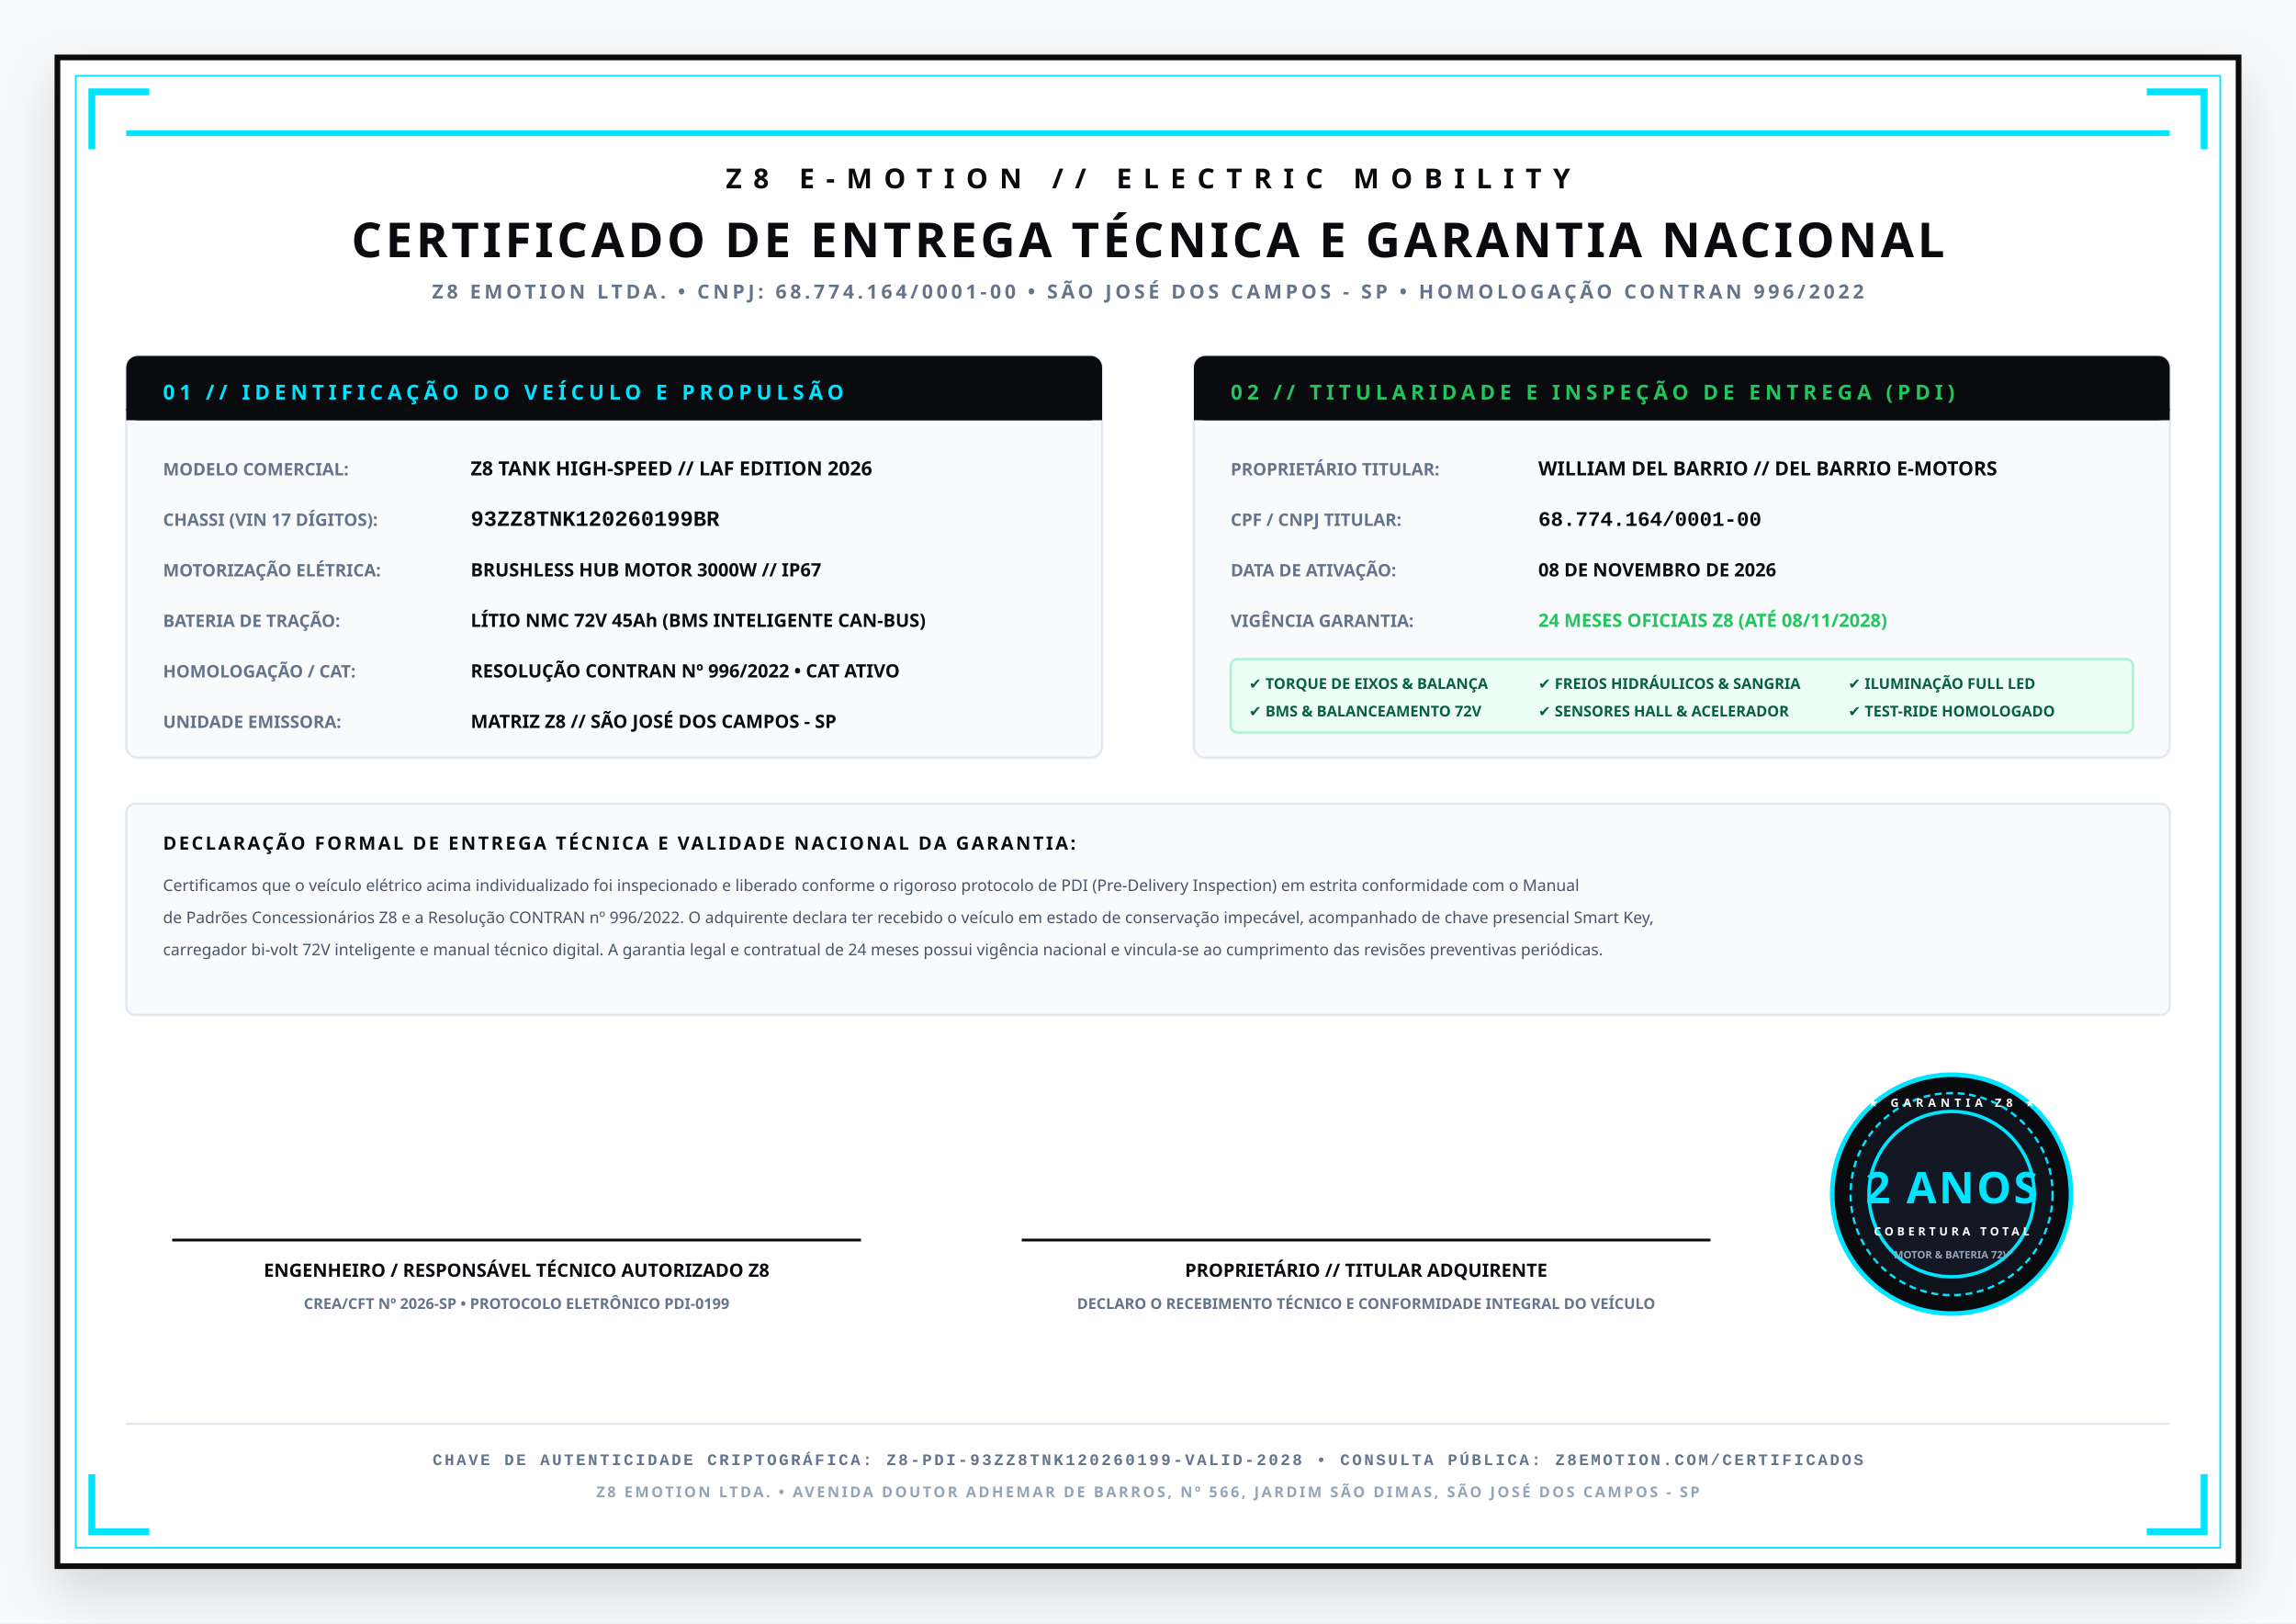
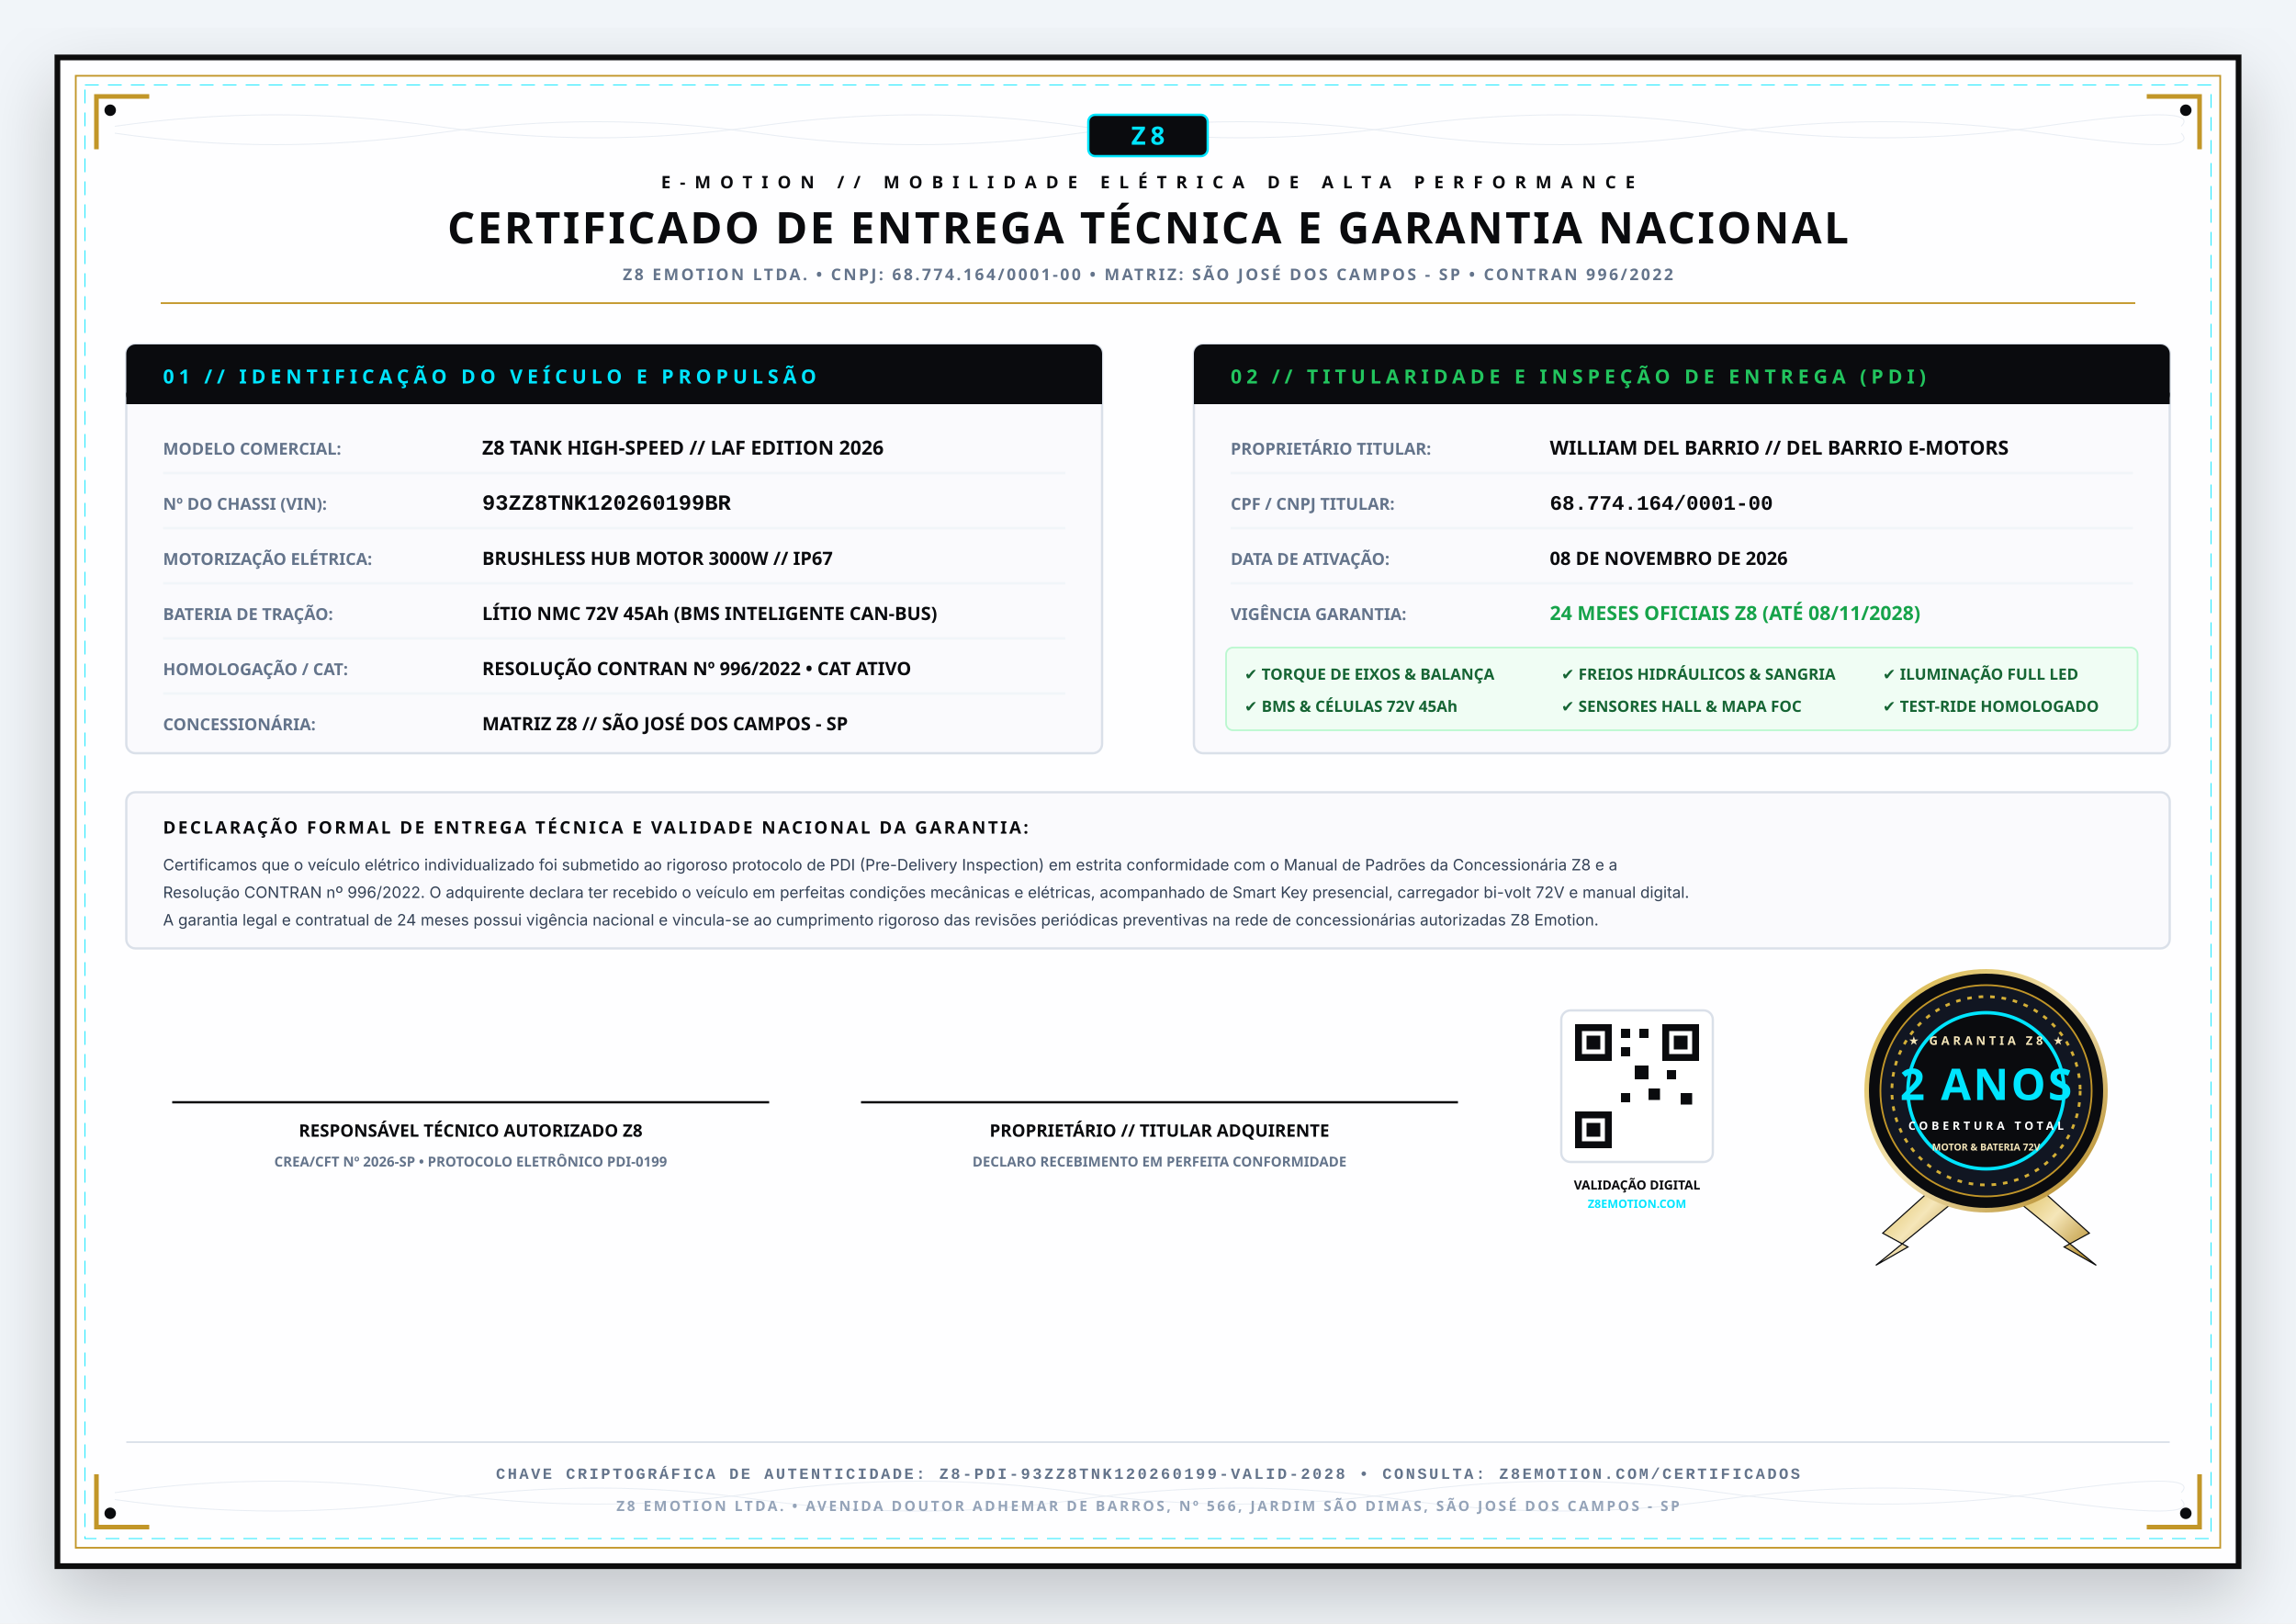
<svg xmlns="http://www.w3.org/2000/svg" viewBox="0 0 1000 707" width="100%" height="100%">
  <defs>
    <filter id="certShadow" x="-5%" y="-5%" width="110%" height="110%">
-       <feDropShadow dx="0" dy="10" stdDeviation="12" flood-color="#000000" flood-opacity="0.15" />
+       <feDropShadow dx="0" dy="12" stdDeviation="15" flood-color="#000000" flood-opacity="0.2" />
    </filter>
+     <linearGradient id="goldGrad" x1="0%" y1="0%" x2="100%" y2="100%">
+       <stop offset="0%" stop-color="#D4AF37" />
+       <stop offset="50%" stop-color="#F5E6B9" />
+       <stop offset="100%" stop-color="#AA7C11" />
+     </linearGradient>
+     <linearGradient id="cyanGrad" x1="0%" y1="0%" x2="100%" y2="0%">
+       <stop offset="0%" stop-color="#00E5FF" />
+       <stop offset="100%" stop-color="#0077B6" />
+     </linearGradient>
  </defs>
-   <rect width="1000" height="707" fill="#F8FAFC" />
-   <rect x="25" y="25" width="950" height="657" fill="#FFFFFF" stroke="#0A0B0E" stroke-width="2.5" filter="url(#certShadow)" />
-   <rect x="33" y="33" width="934" height="641" fill="none" stroke="#00E5FF" stroke-width="0.75" />
-   <path d="M 40,65 L 40,40 L 65,40" fill="none" stroke="#00E5FF" stroke-width="3" />
-   <path d="M 960,65 L 960,40 L 935,40" fill="none" stroke="#00E5FF" stroke-width="3" />
-   <path d="M 40,642 L 40,667 L 65,667" fill="none" stroke="#00E5FF" stroke-width="3" />
-   <path d="M 960,642 L 960,667 L 935,667" fill="none" stroke="#00E5FF" stroke-width="3" />
-   <line x1="55" y1="58" x2="945" y2="58" stroke="#00E5FF" stroke-width="2.5" />
-   <text x="500" y="82" text-anchor="middle" font-family="'Outfit', 'Montserrat', sans-serif" font-size="12" font-weight="800" letter-spacing="5" fill="#0A0B0E">Z8 E-MOTION // ELECTRIC MOBILITY</text>
-   <text x="500" y="112" text-anchor="middle" font-family="'Outfit', 'Montserrat', sans-serif" font-size="21" font-weight="900" letter-spacing="1.5" fill="#0A0B0E">CERTIFICADO DE ENTREGA TÉCNICA E GARANTIA NACIONAL</text>
-   <text x="500" y="130" text-anchor="middle" font-family="'Outfit', 'Montserrat', sans-serif" font-size="8.5" font-weight="600" letter-spacing="1.5" fill="#64748B">Z8 EMOTION LTDA. • CNPJ: 68.774.164/0001-00 • SÃO JOSÉ DOS CAMPOS - SP • HOMOLOGAÇÃO CONTRAN 996/2022</text>
-   <g transform="translate(55, 155)">
-     <rect width="425" height="175" rx="5" fill="#F8FAFC" stroke="#E2E8F0" stroke-width="1" />
-     <rect width="425" height="28" rx="5" fill="#0A0B0E" />
-     <rect x="0" y="23" width="425" height="5" fill="#0A0B0E" />
-     <text x="16" y="19" font-family="'Outfit', sans-serif" font-size="9" font-weight="800" letter-spacing="2" fill="#00E5FF">01 // IDENTIFICAÇÃO DO VEÍCULO E PROPULSÃO</text>
-     <text x="16" y="52" font-family="'Outfit', sans-serif" font-size="7.5" font-weight="700" fill="#64748B">MODELO COMERCIAL:</text>
-     <text x="150" y="52" font-family="'Outfit', sans-serif" font-size="8.5" font-weight="800" fill="#0A0B0E">Z8 TANK HIGH-SPEED // LAF EDITION 2026</text>
-     <text x="16" y="74" font-family="'Outfit', sans-serif" font-size="7.5" font-weight="700" fill="#64748B">CHASSI (VIN 17 DÍGITOS):</text>
-     <text x="150" y="74" font-family="'Courier New', monospace" font-size="9.5" font-weight="800" fill="#0A0B0E">93ZZ8TNK120260199BR</text>
-     <text x="16" y="96" font-family="'Outfit', sans-serif" font-size="7.5" font-weight="700" fill="#64748B">MOTORIZAÇÃO ELÉTRICA:</text>
-     <text x="150" y="96" font-family="'Outfit', sans-serif" font-size="8" font-weight="700" fill="#0A0B0E">BRUSHLESS HUB MOTOR 3000W // IP67</text>
-     <text x="16" y="118" font-family="'Outfit', sans-serif" font-size="7.5" font-weight="700" fill="#64748B">BATERIA DE TRAÇÃO:</text>
-     <text x="150" y="118" font-family="'Outfit', sans-serif" font-size="8" font-weight="700" fill="#0A0B0E">LÍTIO NMC 72V 45Ah (BMS INTELIGENTE CAN-BUS)</text>
-     <text x="16" y="140" font-family="'Outfit', sans-serif" font-size="7.5" font-weight="700" fill="#64748B">HOMOLOGAÇÃO / CAT:</text>
-     <text x="150" y="140" font-family="'Outfit', sans-serif" font-size="8" font-weight="700" fill="#0A0B0E">RESOLUÇÃO CONTRAN Nº 996/2022 • CAT ATIVO</text>
-     <text x="16" y="162" font-family="'Outfit', sans-serif" font-size="7.5" font-weight="700" fill="#64748B">UNIDADE EMISSORA:</text>
-     <text x="150" y="162" font-family="'Outfit', sans-serif" font-size="8" font-weight="700" fill="#0A0B0E">MATRIZ Z8 // SÃO JOSÉ DOS CAMPOS - SP</text>
+   <rect width="1000" height="707" fill="#F1F5F9" />
+   <rect x="25" y="25" width="950" height="657" fill="#FEFEFF" stroke="#0A0B0E" stroke-width="2.5" filter="url(#certShadow)" />
+   <rect x="33" y="33" width="934" height="641" fill="none" stroke="#C29628" stroke-width="0.75" />
+   <rect x="37" y="37" width="926" height="633" fill="none" stroke="#00E5FF" stroke-width="0.35" stroke-dasharray="6,4" />
+   <g stroke="#E2E8F0" stroke-width="0.4" fill="none" opacity="0.8">
+     <path d="M 50,55 Q 120,45 190,55 T 330,55 T 470,55 T 610,55 T 750,55 T 890,55 T 950,55" />
+     <path d="M 50,58 Q 120,68 190,58 T 330,58 T 470,58 T 610,58 T 750,58 T 890,58 T 950,58" />
+     <path d="M 50,650 Q 120,640 190,650 T 330,650 T 470,650 T 610,650 T 750,650 T 890,650 T 950,650" />
+     <path d="M 50,653 Q 120,663 190,653 T 330,653 T 470,653 T 610,653 T 750,653 T 890,653 T 950,653" />
  </g>
-   <g transform="translate(520, 155)">
-     <rect width="425" height="175" rx="5" fill="#F8FAFC" stroke="#E2E8F0" stroke-width="1" />
-     <rect width="425" height="28" rx="5" fill="#0A0B0E" />
-     <rect x="0" y="23" width="425" height="5" fill="#0A0B0E" />
-     <text x="16" y="19" font-family="'Outfit', sans-serif" font-size="9" font-weight="800" letter-spacing="2" fill="#22C55E">02 // TITULARIDADE E INSPEÇÃO DE ENTREGA (PDI)</text>
-     <text x="16" y="52" font-family="'Outfit', sans-serif" font-size="7.5" font-weight="700" fill="#64748B">PROPRIETÁRIO TITULAR:</text>
-     <text x="150" y="52" font-family="'Outfit', sans-serif" font-size="8.5" font-weight="800" fill="#0A0B0E">WILLIAM DEL BARRIO // DEL BARRIO E-MOTORS</text>
-     <text x="16" y="74" font-family="'Outfit', sans-serif" font-size="7.5" font-weight="700" fill="#64748B">CPF / CNPJ TITULAR:</text>
-     <text x="150" y="74" font-family="'Courier New', monospace" font-size="9" font-weight="700" fill="#0A0B0E">68.774.164/0001-00</text>
-     <text x="16" y="96" font-family="'Outfit', sans-serif" font-size="7.5" font-weight="700" fill="#64748B">DATA DE ATIVAÇÃO:</text>
-     <text x="150" y="96" font-family="'Outfit', sans-serif" font-size="8" font-weight="700" fill="#0A0B0E">08 DE NOVEMBRO DE 2026</text>
-     <text x="16" y="118" font-family="'Outfit', sans-serif" font-size="7.5" font-weight="700" fill="#64748B">VIGÊNCIA GARANTIA:</text>
-     <text x="150" y="118" font-family="'Outfit', sans-serif" font-size="8" font-weight="800" fill="#22C55E">24 MESES OFICIAIS Z8 (ATÉ 08/11/2028)</text>
-     <rect x="16" y="132" width="393" height="32" rx="3" fill="#ECFDF5" stroke="#A7F3D0" stroke-width="1" />
-     <text x="24" y="145" font-family="'Outfit', sans-serif" font-size="6.5" font-weight="700" fill="#065F46">✔ TORQUE DE EIXOS &amp; BALANÇA</text>
-     <text x="150" y="145" font-family="'Outfit', sans-serif" font-size="6.5" font-weight="700" fill="#065F46">✔ FREIOS HIDRÁULICOS &amp; SANGRIA</text>
-     <text x="285" y="145" font-family="'Outfit', sans-serif" font-size="6.5" font-weight="700" fill="#065F46">✔ ILUMINAÇÃO FULL LED</text>
-     <text x="24" y="157" font-family="'Outfit', sans-serif" font-size="6.5" font-weight="700" fill="#065F46">✔ BMS &amp; BALANCEAMENTO 72V</text>
-     <text x="150" y="157" font-family="'Outfit', sans-serif" font-size="6.5" font-weight="700" fill="#065F46">✔ SENSORES HALL &amp; ACELERADOR</text>
-     <text x="285" y="157" font-family="'Outfit', sans-serif" font-size="6.5" font-weight="700" fill="#065F46">✔ TEST-RIDE HOMOLOGADO</text>
+   <g stroke="#C29628" stroke-width="2" fill="none">
+     <path d="M 42,65 L 42,42 L 65,42" />
+     <path d="M 958,65 L 958,42 L 935,42" />
+     <path d="M 42,642 L 42,665 L 65,665" />
+     <path d="M 958,642 L 958,665 L 935,665" />
  </g>
-   <g transform="translate(55, 350)">
-     <rect width="890" height="92" rx="4" fill="#F8FAFC" stroke="#E2E8F0" stroke-width="1" />
-     <text x="16" y="20" font-family="'Outfit', sans-serif" font-size="8" font-weight="800" letter-spacing="1" fill="#0A0B0E">DECLARAÇÃO FORMAL DE ENTREGA TÉCNICA E VALIDADE NACIONAL DA GARANTIA:</text>
-     <text x="16" y="38" font-family="'Outfit', sans-serif" font-size="7" font-weight="400" fill="#475569">
-       Certificamos que o veículo elétrico acima individualizado foi inspecionado e liberado conforme o rigoroso protocolo de PDI (Pre-Delivery Inspection) em estrita conformidade com o Manual
+   <circle cx="48" cy="48" r="2.5" fill="#0A0B0E" />
+   <circle cx="952" cy="48" r="2.5" fill="#0A0B0E" />
+   <circle cx="48" cy="659" r="2.5" fill="#0A0B0E" />
+   <circle cx="952" cy="659" r="2.5" fill="#0A0B0E" />
+   <g transform="translate(500, 68)">
+     <rect x="-26" y="-18" width="52" height="18" rx="3" fill="#0A0B0E" stroke="#00E5FF" stroke-width="1" />
+     <text y="-5" text-anchor="middle" font-family="'Outfit', sans-serif" font-size="11" font-weight="900" letter-spacing="2" fill="#00E5FF">Z8</text>
+     <text y="14" text-anchor="middle" font-family="'Outfit', sans-serif" font-size="7.5" font-weight="700" letter-spacing="4" fill="#0A0B0E">E-MOTION // MOBILIDADE ELÉTRICA DE ALTA PERFORMANCE</text>
+     <text y="38" text-anchor="middle" font-family="'Outfit', sans-serif" font-size="19" font-weight="900" letter-spacing="1" fill="#0A0B0E">CERTIFICADO DE ENTREGA TÉCNICA E GARANTIA NACIONAL</text>
+     <text y="54" text-anchor="middle" font-family="'Outfit', sans-serif" font-size="7" font-weight="600" letter-spacing="1" fill="#64748B">Z8 EMOTION LTDA. • CNPJ: 68.774.164/0001-00 • MATRIZ: SÃO JOSÉ DOS CAMPOS - SP • CONTRAN 996/2022</text>
+     <line x1="-430" y1="64" x2="430" y2="64" stroke="#C29628" stroke-width="0.75" />
+   </g>
+   <g transform="translate(55, 150)">
+     <rect width="425" height="178" rx="4" fill="#FAFAFD" stroke="#DAE0E9" stroke-width="1" />
+     <rect width="425" height="26" rx="4" fill="#0A0B0E" />
+     <rect x="0" y="21" width="425" height="5" fill="#0A0B0E" />
+     <text x="16" y="17" font-family="'Outfit', sans-serif" font-size="8.5" font-weight="800" letter-spacing="2" fill="#00E5FF">01 // IDENTIFICAÇÃO DO VEÍCULO E PROPULSÃO</text>
+     <text x="16" y="48" font-family="'Outfit', sans-serif" font-size="7.2" font-weight="700" fill="#64748B">MODELO COMERCIAL:</text>
+     <text x="155" y="48" font-family="'Outfit', sans-serif" font-size="8.5" font-weight="900" fill="#0A0B0E">Z8 TANK HIGH-SPEED // LAF EDITION 2026</text>
+     <line x1="16" y1="56" x2="409" y2="56" stroke="#F1F5F9" stroke-width="1" />
+     <text x="16" y="72" font-family="'Outfit', sans-serif" font-size="7.2" font-weight="700" fill="#64748B">Nº DO CHASSI (VIN):</text>
+     <text x="155" y="72" font-family="'Courier New', monospace" font-size="9.5" font-weight="800" fill="#0A0B0E">93ZZ8TNK120260199BR</text>
+     <line x1="16" y1="80" x2="409" y2="80" stroke="#F1F5F9" stroke-width="1" />
+     <text x="16" y="96" font-family="'Outfit', sans-serif" font-size="7.2" font-weight="700" fill="#64748B">MOTORIZAÇÃO ELÉTRICA:</text>
+     <text x="155" y="96" font-family="'Outfit', sans-serif" font-size="8" font-weight="700" fill="#0A0B0E">BRUSHLESS HUB MOTOR 3000W // IP67</text>
+     <line x1="16" y1="104" x2="409" y2="104" stroke="#F1F5F9" stroke-width="1" />
+     <text x="16" y="120" font-family="'Outfit', sans-serif" font-size="7.2" font-weight="700" fill="#64748B">BATERIA DE TRAÇÃO:</text>
+     <text x="155" y="120" font-family="'Outfit', sans-serif" font-size="8" font-weight="700" fill="#0A0B0E">LÍTIO NMC 72V 45Ah (BMS INTELIGENTE CAN-BUS)</text>
+     <line x1="16" y1="128" x2="409" y2="128" stroke="#F1F5F9" stroke-width="1" />
+     <text x="16" y="144" font-family="'Outfit', sans-serif" font-size="7.2" font-weight="700" fill="#64748B">HOMOLOGAÇÃO / CAT:</text>
+     <text x="155" y="144" font-family="'Outfit', sans-serif" font-size="8" font-weight="700" fill="#0A0B0E">RESOLUÇÃO CONTRAN Nº 996/2022 • CAT ATIVO</text>
+     <line x1="16" y1="152" x2="409" y2="152" stroke="#F1F5F9" stroke-width="1" />
+     <text x="16" y="168" font-family="'Outfit', sans-serif" font-size="7.2" font-weight="700" fill="#64748B">CONCESSIONÁRIA:</text>
+     <text x="155" y="168" font-family="'Outfit', sans-serif" font-size="8" font-weight="700" fill="#0A0B0E">MATRIZ Z8 // SÃO JOSÉ DOS CAMPOS - SP</text>
+   </g>
+   <g transform="translate(520, 150)">
+     <rect width="425" height="178" rx="4" fill="#FAFAFD" stroke="#DAE0E9" stroke-width="1" />
+     <rect width="425" height="26" rx="4" fill="#0A0B0E" />
+     <rect x="0" y="21" width="425" height="5" fill="#0A0B0E" />
+     <text x="16" y="17" font-family="'Outfit', sans-serif" font-size="8.5" font-weight="800" letter-spacing="2" fill="#22C55E">02 // TITULARIDADE E INSPEÇÃO DE ENTREGA (PDI)</text>
+     <text x="16" y="48" font-family="'Outfit', sans-serif" font-size="7.2" font-weight="700" fill="#64748B">PROPRIETÁRIO TITULAR:</text>
+     <text x="155" y="48" font-family="'Outfit', sans-serif" font-size="8.5" font-weight="900" fill="#0A0B0E">WILLIAM DEL BARRIO // DEL BARRIO E-MOTORS</text>
+     <line x1="16" y1="56" x2="409" y2="56" stroke="#F1F5F9" stroke-width="1" />
+     <text x="16" y="72" font-family="'Outfit', sans-serif" font-size="7.2" font-weight="700" fill="#64748B">CPF / CNPJ TITULAR:</text>
+     <text x="155" y="72" font-family="'Courier New', monospace" font-size="9" font-weight="700" fill="#0A0B0E">68.774.164/0001-00</text>
+     <line x1="16" y1="80" x2="409" y2="80" stroke="#F1F5F9" stroke-width="1" />
+     <text x="16" y="96" font-family="'Outfit', sans-serif" font-size="7.2" font-weight="700" fill="#64748B">DATA DE ATIVAÇÃO:</text>
+     <text x="155" y="96" font-family="'Outfit', sans-serif" font-size="8" font-weight="700" fill="#0A0B0E">08 DE NOVEMBRO DE 2026</text>
+     <line x1="16" y1="104" x2="409" y2="104" stroke="#F1F5F9" stroke-width="1" />
+     <text x="16" y="120" font-family="'Outfit', sans-serif" font-size="7.2" font-weight="700" fill="#64748B">VIGÊNCIA GARANTIA:</text>
+     <text x="155" y="120" font-family="'Outfit', sans-serif" font-size="8.5" font-weight="900" fill="#16A34A">24 MESES OFICIAIS Z8 (ATÉ 08/11/2028)</text>
+     <rect x="14" y="132" width="397" height="36" rx="3" fill="#F0FDF4" stroke="#BBF7D0" stroke-width="0.75" />
+     <text x="22" y="146" font-family="'Outfit', sans-serif" font-size="6.8" font-weight="700" fill="#166534">✔ TORQUE DE EIXOS &amp; BALANÇA</text>
+     <text x="160" y="146" font-family="'Outfit', sans-serif" font-size="6.8" font-weight="700" fill="#166534">✔ FREIOS HIDRÁULICOS &amp; SANGRIA</text>
+     <text x="300" y="146" font-family="'Outfit', sans-serif" font-size="6.8" font-weight="700" fill="#166534">✔ ILUMINAÇÃO FULL LED</text>
+     <text x="22" y="160" font-family="'Outfit', sans-serif" font-size="6.8" font-weight="700" fill="#166534">✔ BMS &amp; CÉLULAS 72V 45Ah</text>
+     <text x="160" y="160" font-family="'Outfit', sans-serif" font-size="6.8" font-weight="700" fill="#166534">✔ SENSORES HALL &amp; MAPA FOC</text>
+     <text x="300" y="160" font-family="'Outfit', sans-serif" font-size="6.8" font-weight="700" fill="#166534">✔ TEST-RIDE HOMOLOGADO</text>
+   </g>
+   <g transform="translate(55, 345)">
+     <rect width="890" height="68" rx="4" fill="#FAFAFD" stroke="#DAE0E9" stroke-width="1" />
+     <text x="16" y="18" font-family="'Outfit', sans-serif" font-size="7.5" font-weight="800" letter-spacing="1" fill="#0A0B0E">DECLARAÇÃO FORMAL DE ENTREGA TÉCNICA E VALIDADE NACIONAL DA GARANTIA:</text>
+     <text x="16" y="34" font-family="'Inter', sans-serif" font-size="6.8" font-weight="400" fill="#334155">
+       Certificamos que o veículo elétrico individualizado foi submetido ao rigoroso protocolo de PDI (Pre-Delivery Inspection) em estrita conformidade com o Manual de Padrões da Concessionária Z8 e a
    </text>
-     <text x="16" y="52" font-family="'Outfit', sans-serif" font-size="7" font-weight="400" fill="#475569">
-       de Padrões Concessionários Z8 e a Resolução CONTRAN nº 996/2022. O adquirente declara ter recebido o veículo em estado de conservação impecável, acompanhado de chave presencial Smart Key,
+     <text x="16" y="46" font-family="'Inter', sans-serif" font-size="6.8" font-weight="400" fill="#334155">
+       Resolução CONTRAN nº 996/2022. O adquirente declara ter recebido o veículo em perfeitas condições mecânicas e elétricas, acompanhado de Smart Key presencial, carregador bi-volt 72V e manual digital.
    </text>
-     <text x="16" y="66" font-family="'Outfit', sans-serif" font-size="7" font-weight="400" fill="#475569">
-       carregador bi-volt 72V inteligente e manual técnico digital. A garantia legal e contratual de 24 meses possui vigência nacional e vincula-se ao cumprimento das revisões preventivas periódicas.
+     <text x="16" y="58" font-family="'Inter', sans-serif" font-size="6.8" font-weight="400" fill="#334155">
+       A garantia legal e contratual de 24 meses possui vigência nacional e vincula-se ao cumprimento rigoroso das revisões periódicas preventivas na rede de concessionárias autorizadas Z8 Emotion.
    </text>
  </g>
-   <g transform="translate(850, 520)">
-     <circle r="52" fill="#0A0B0E" stroke="#00E5FF" stroke-width="2" />
-     <circle r="44" fill="#0F131C" stroke="#00E5FF" stroke-width="1" stroke-dasharray="3,2" />
-     <circle r="36" fill="#131824" stroke="#00E5FF" stroke-width="1.5" />
-     <text y="-38" text-anchor="middle" font-family="'Outfit', sans-serif" font-size="5" font-weight="800" letter-spacing="2" fill="#FFFFFF">★ GARANTIA Z8 ★</text>
+   <g transform="translate(55, 435)">
+     <line x1="20" y1="45" x2="280" y2="45" stroke="#0A0B0E" stroke-width="1" />
+     <text x="150" y="60" text-anchor="middle" font-family="'Outfit', sans-serif" font-size="7.5" font-weight="800" fill="#0A0B0E">RESPONSÁVEL TÉCNICO AUTORIZADO Z8</text>
+     <text x="150" y="73" text-anchor="middle" font-family="'Outfit', sans-serif" font-size="6" font-weight="600" fill="#64748B">CREA/CFT Nº 2026-SP • PROTOCOLO ELETRÔNICO PDI-0199</text>
+     <line x1="320" y1="45" x2="580" y2="45" stroke="#0A0B0E" stroke-width="1" />
+     <text x="450" y="60" text-anchor="middle" font-family="'Outfit', sans-serif" font-size="7.5" font-weight="800" fill="#0A0B0E">PROPRIETÁRIO // TITULAR ADQUIRENTE</text>
+     <text x="450" y="73" text-anchor="middle" font-family="'Outfit', sans-serif" font-size="6" font-weight="600" fill="#64748B">DECLARO RECEBIMENTO EM PERFEITA CONFORMIDADE</text>
+   </g>
+   <g transform="translate(680, 440)">
+     <rect width="66" height="66" rx="4" fill="#FFFFFF" stroke="#DAE0E9" stroke-width="1" />
+     <rect x="6" y="6" width="16" height="16" fill="#0A0B0E" />
+     <rect x="9" y="9" width="10" height="10" fill="#FFFFFF" />
+     <rect x="11" y="11" width="6" height="6" fill="#0A0B0E" />
+     <rect x="44" y="6" width="16" height="16" fill="#0A0B0E" />
+     <rect x="47" y="9" width="10" height="10" fill="#FFFFFF" />
+     <rect x="49" y="11" width="6" height="6" fill="#0A0B0E" />
+     <rect x="6" y="44" width="16" height="16" fill="#0A0B0E" />
+     <rect x="9" y="47" width="10" height="10" fill="#FFFFFF" />
+     <rect x="11" y="49" width="6" height="6" fill="#0A0B0E" />
+     <rect x="26" y="8" width="4" height="4" fill="#0A0B0E" />
+     <rect x="34" y="8" width="4" height="4" fill="#0A0B0E" />
+     <rect x="26" y="16" width="4" height="4" fill="#0A0B0E" />
+     <rect x="32" y="24" width="6" height="6" fill="#0A0B0E" />
+     <rect x="26" y="36" width="4" height="4" fill="#0A0B0E" />
+     <rect x="38" y="34" width="5" height="5" fill="#0A0B0E" />
+     <rect x="46" y="26" width="4" height="4" fill="#0A0B0E" />
+     <rect x="52" y="36" width="5" height="5" fill="#0A0B0E" />
+     <text x="33" y="78" text-anchor="middle" font-family="'Outfit', sans-serif" font-size="5.5" font-weight="800" fill="#0A0B0E">VALIDAÇÃO DIGITAL</text>
+     <text x="33" y="86" text-anchor="middle" font-family="'Outfit', sans-serif" font-size="5" font-weight="700" fill="#00E5FF">Z8EMOTION.COM</text>
+   </g>
+   <g transform="translate(865, 475)">
+     <path d="M -15,35 L -45,62 L -34,68 L -48,76 L -10,45 Z" fill="url(#goldGrad)" stroke="#0A0B0E" stroke-width="0.5" />
+     <path d="M 15,35 L 45,62 L 34,68 L 48,76 L 10,45 Z" fill="url(#goldGrad)" stroke="#0A0B0E" stroke-width="0.5" />
+     <circle r="52" fill="#0A0B0E" stroke="url(#goldGrad)" stroke-width="2" />
+     <circle r="46" fill="#111622" stroke="#C29628" stroke-width="0.75" />
+     <circle r="41" fill="none" stroke="#D4AF37" stroke-width="1.2" stroke-dasharray="2,3" />
+     <circle r="34" fill="#0A0B0E" stroke="#00E5FF" stroke-width="1.5" />
+     <text y="-20" text-anchor="middle" font-family="'Outfit', sans-serif" font-size="5.2" font-weight="800" letter-spacing="1.5" fill="#F5E6B9">★ GARANTIA Z8 ★</text>
    <text y="4" text-anchor="middle" font-family="'Outfit', sans-serif" font-size="19" font-weight="900" letter-spacing="1" fill="#00E5FF">2 ANOS</text>
-     <text y="18" text-anchor="middle" font-family="'Outfit', sans-serif" font-size="5" font-weight="700" letter-spacing="1.5" fill="#FFFFFF">COBERTURA TOTAL</text>
-     <text y="28" text-anchor="middle" font-family="'Outfit', sans-serif" font-size="4.5" font-weight="600" fill="#94A3B8">MOTOR &amp; BATERIA 72V</text>
+     <text y="17" text-anchor="middle" font-family="'Outfit', sans-serif" font-size="5" font-weight="800" letter-spacing="1.5" fill="#FFFFFF">COBERTURA TOTAL</text>
+     <text y="26" text-anchor="middle" font-family="'Outfit', sans-serif" font-size="4.2" font-weight="600" fill="#F5E6B9">MOTOR &amp; BATERIA 72V</text>
  </g>
-   <g transform="translate(55, 520)">
-     <line x1="20" y1="20" x2="320" y2="20" stroke="#0A0B0E" stroke-width="1.2" />
-     <text x="170" y="36" text-anchor="middle" font-family="'Outfit', sans-serif" font-size="8" font-weight="800" fill="#0A0B0E">ENGENHEIRO / RESPONSÁVEL TÉCNICO AUTORIZADO Z8</text>
-     <text x="170" y="50" text-anchor="middle" font-family="'Outfit', sans-serif" font-size="6.5" font-weight="600" fill="#64748B">CREA/CFT Nº 2026-SP • PROTOCOLO ELETRÔNICO PDI-0199</text>
-     <line x1="390" y1="20" x2="690" y2="20" stroke="#0A0B0E" stroke-width="1.2" />
-     <text x="540" y="36" text-anchor="middle" font-family="'Outfit', sans-serif" font-size="8" font-weight="800" fill="#0A0B0E">PROPRIETÁRIO // TITULAR ADQUIRENTE</text>
-     <text x="540" y="50" text-anchor="middle" font-family="'Outfit', sans-serif" font-size="6.5" font-weight="600" fill="#64748B">DECLARO O RECEBIMENTO TÉCNICO E CONFORMIDADE INTEGRAL DO VEÍCULO</text>
-   </g>
-   <line x1="55" y1="620" x2="945" y2="620" stroke="#E2E8F0" stroke-width="1" />
-   <text x="500" y="638" text-anchor="middle" font-family="'Courier New', monospace" font-size="7" font-weight="700" letter-spacing="1" fill="#64748B">CHAVE DE AUTENTICIDADE CRIPTOGRÁFICA: Z8-PDI-93ZZ8TNK120260199-VALID-2028 • CONSULTA PÚBLICA: Z8EMOTION.COM/CERTIFICADOS</text>
-   <text x="500" y="652" text-anchor="middle" font-family="'Outfit', sans-serif" font-size="6.5" font-weight="600" letter-spacing="1" fill="#94A3B8">Z8 EMOTION LTDA. • AVENIDA DOUTOR ADHEMAR DE BARROS, Nº 566, JARDIM SÃO DIMAS, SÃO JOSÉ DOS CAMPOS - SP</text>
+   <line x1="55" y1="628" x2="945" y2="628" stroke="#DAE0E9" stroke-width="0.75" />
+   <text x="500" y="644" text-anchor="middle" font-family="'Courier New', monospace" font-size="6.8" font-weight="700" letter-spacing="1" fill="#64748B">CHAVE CRIPTOGRÁFICA DE AUTENTICIDADE: Z8-PDI-93ZZ8TNK120260199-VALID-2028 • CONSULTA: Z8EMOTION.COM/CERTIFICADOS</text>
+   <text x="500" y="658" text-anchor="middle" font-family="'Outfit', sans-serif" font-size="6.2" font-weight="600" letter-spacing="1" fill="#94A3B8">Z8 EMOTION LTDA. • AVENIDA DOUTOR ADHEMAR DE BARROS, Nº 566, JARDIM SÃO DIMAS, SÃO JOSÉ DOS CAMPOS - SP</text>
</svg>
